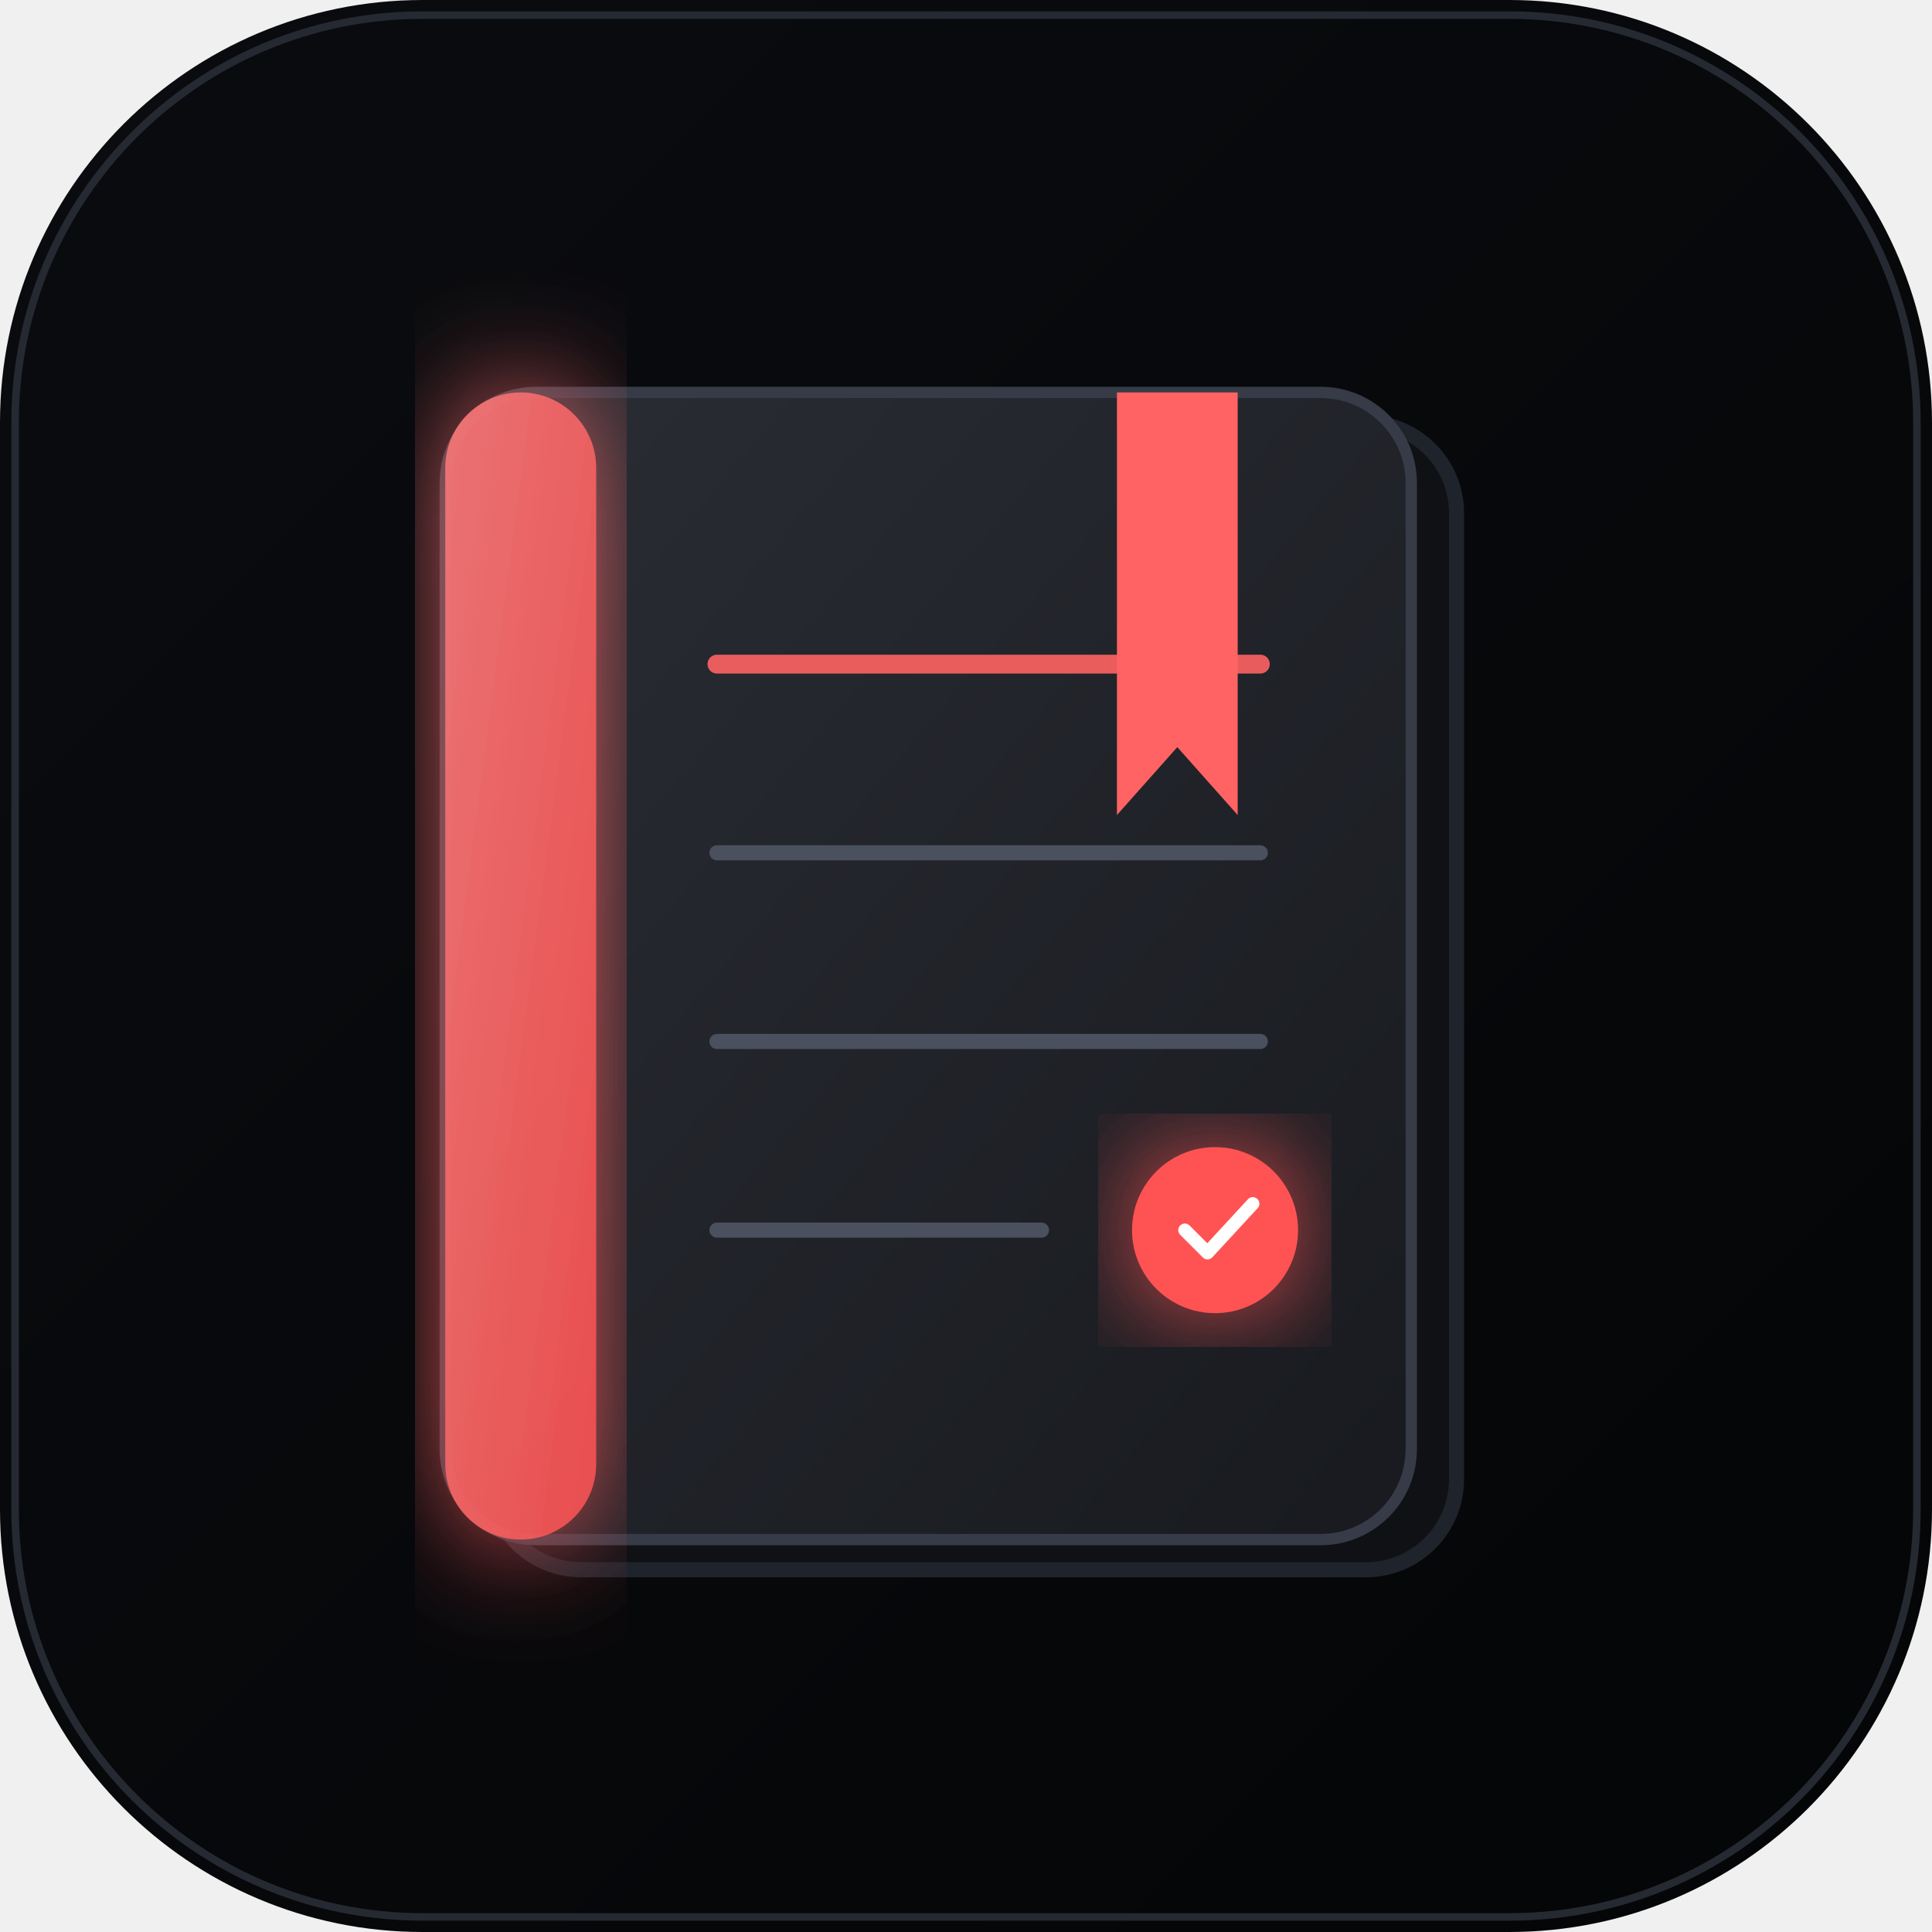
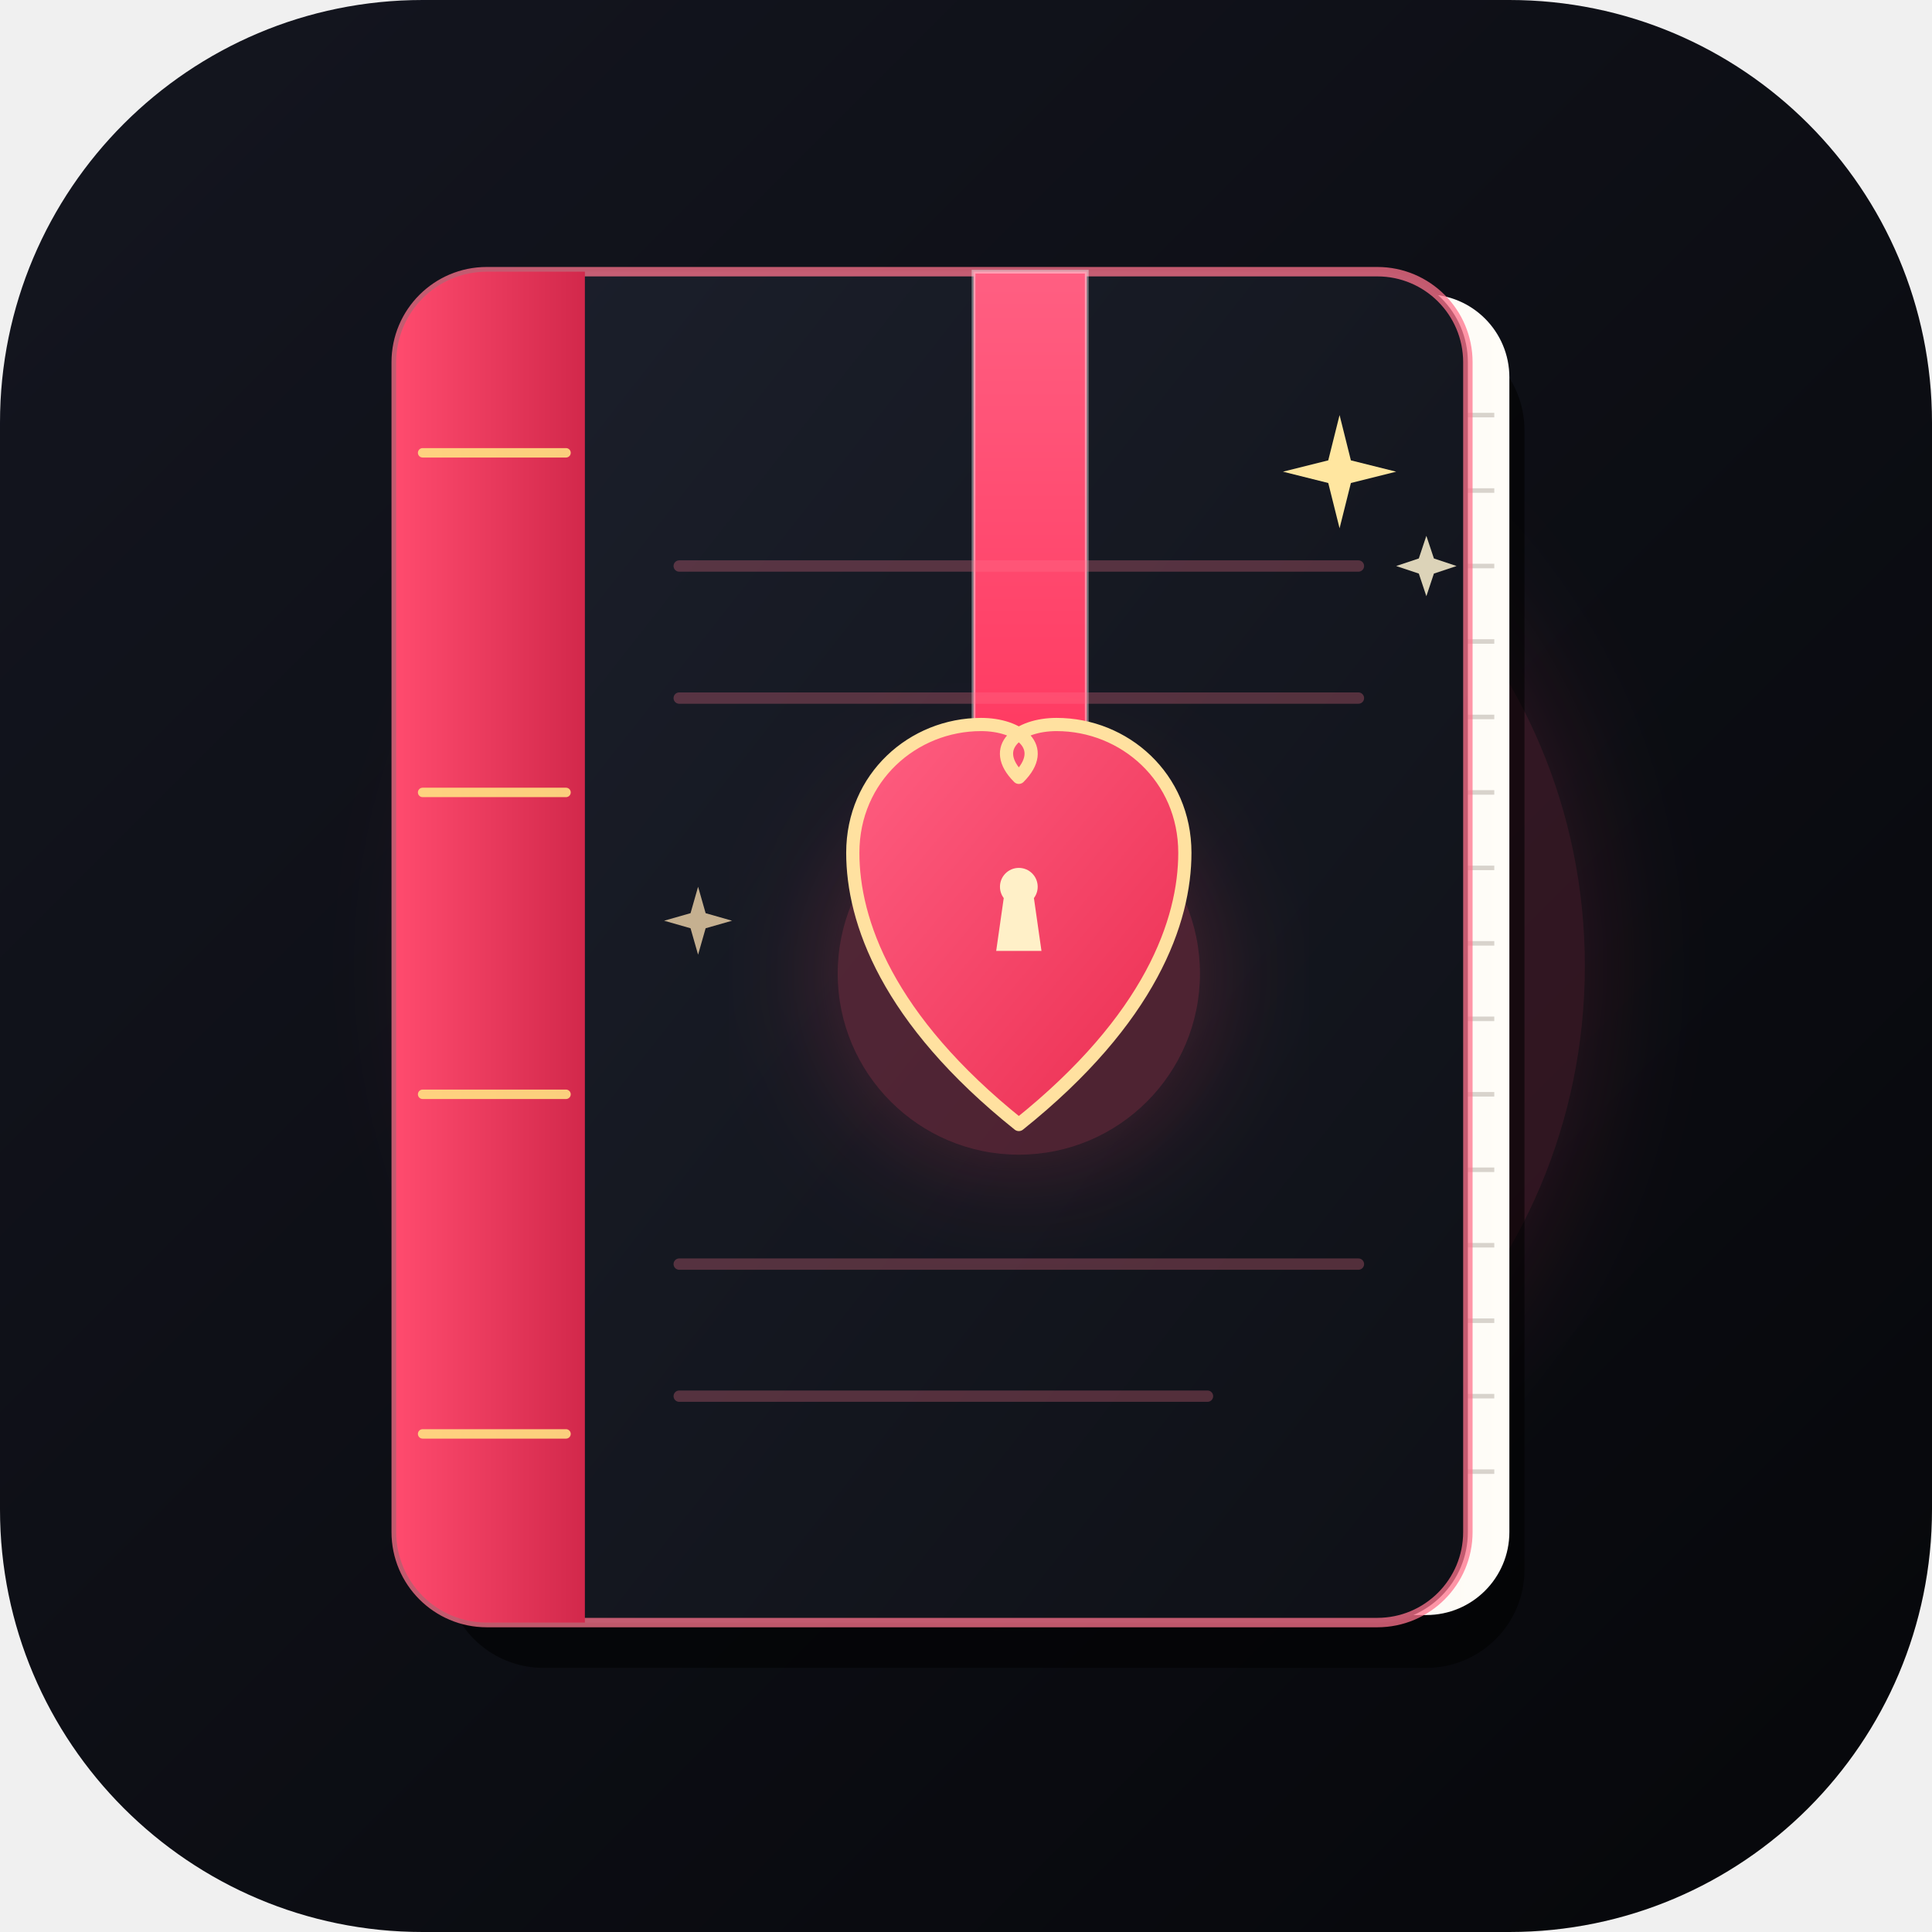
<svg xmlns="http://www.w3.org/2000/svg" viewBox="0 0 512 512" width="512" height="512">
  <defs>
    <linearGradient id="bgGrad" x1="0%" y1="0%" x2="100%" y2="100%">
-       <stop offset="0%" stop-color="#0a0c10" />
-       <stop offset="100%" stop-color="#040506" />
+       <stop offset="0%" stop-color="#141620" />
+       <stop offset="100%" stop-color="#06070a" />
    </linearGradient>
-     <linearGradient id="accentGrad" x1="0%" y1="0%" x2="100%" y2="100%">
-       <stop offset="0%" stop-color="#ff7a7a" />
-       <stop offset="100%" stop-color="#ff5252" />
+     <linearGradient id="coverGrad" x1="0%" y1="0%" x2="100%" y2="100%">
+       <stop offset="0%" stop-color="#1c202c" />
+       <stop offset="100%" stop-color="#0e1016" />
    </linearGradient>
-     <linearGradient id="pageGrad" x1="0%" y1="0%" x2="100%" y2="100%">
-       <stop offset="0%" stop-color="#2a2d34" />
-       <stop offset="100%" stop-color="#181a1f" />
+     <linearGradient id="spineGrad" x1="0%" y1="0%" x2="100%" y2="0%">
+       <stop offset="0%" stop-color="#ff4b6e" />
+       <stop offset="100%" stop-color="#d2284b" />
    </linearGradient>
-     <filter id="glow" x="-20%" y="-20%" width="140%" height="140%">
+     <linearGradient id="ribbonGrad" x1="0%" y1="0%" x2="0%" y2="100%">
+       <stop offset="0%" stop-color="#ff5f82" />
+       <stop offset="100%" stop-color="#ff325a" />
+     </linearGradient>
+     <linearGradient id="heartGrad" x1="0%" y1="0%" x2="100%" y2="100%">
+       <stop offset="0%" stop-color="#ff5f82" />
+       <stop offset="100%" stop-color="#eb2d50" />
+     </linearGradient>
+     <linearGradient id="pagesGrad" x1="0%" y1="0%" x2="100%" y2="0%">
+       <stop offset="0%" stop-color="#e1dcd4" />
+       <stop offset="100%" stop-color="#fffdf8" />
+     </linearGradient>
+     <filter id="softGlow" x="-30%" y="-30%" width="160%" height="160%">
      <feGaussianBlur stdDeviation="16" result="blur" />
      <feComposite in="SourceGraphic" in2="blur" operator="over" />
    </filter>
  </defs>
  <rect width="512" height="512" rx="112" fill="url(#bgGrad)" />
-   <rect width="504" height="504" x="4" y="4" rx="108" fill="none" stroke="#252932" stroke-width="2" />
-   <g transform="translate(106, 96)">
-     <rect x="24" y="16" width="256" height="304" rx="24" fill="#0f1115" stroke="#1f232b" stroke-width="4" />
-     <rect x="12" y="8" width="256" height="304" rx="24" fill="url(#pageGrad)" stroke="#363b47" stroke-width="3" />
-     <rect x="12" y="8" width="40" height="304" rx="20" fill="url(#accentGrad)" filter="url(#glow)" opacity="0.9" />
-     <path d="M190 8 L190 120 L206 102 L222 120 L222 8 Z" fill="#ff6363" />
-     <line x1="84" y1="80" x2="228" y2="80" stroke="#ff6363" stroke-width="5" stroke-linecap="round" opacity="0.9" />
-     <line x1="84" y1="130" x2="228" y2="130" stroke="#4a505e" stroke-width="4" stroke-linecap="round" />
-     <line x1="84" y1="180" x2="228" y2="180" stroke="#4a505e" stroke-width="4" stroke-linecap="round" />
-     <line x1="84" y1="230" x2="170" y2="230" stroke="#4a505e" stroke-width="4" stroke-linecap="round" />
-     <circle cx="216" cy="230" r="22" fill="#ff5252" filter="url(#glow)" />
-     <polyline points="208 230 214 236 226 223" fill="none" stroke="#ffffff" stroke-width="3.5" stroke-linecap="round" stroke-linejoin="round" />
+   <circle cx="270" cy="256" r="150" fill="#ff5078" opacity="0.16" filter="url(#softGlow)" />
+   <rect x="118" y="88" width="286" height="354" rx="26" fill="#000000" opacity="0.55" />
+   <rect x="120" y="78" width="280" height="350" rx="22" fill="url(#pagesGrad)" />
+   <g stroke="#a0968c" stroke-width="1.2" opacity="0.4">
+     <line x1="384" y1="110" x2="396" y2="110" />
+     <line x1="384" y1="130" x2="396" y2="130" />
+     <line x1="384" y1="150" x2="396" y2="150" />
+     <line x1="384" y1="170" x2="396" y2="170" />
+     <line x1="384" y1="190" x2="396" y2="190" />
+     <line x1="384" y1="210" x2="396" y2="210" />
+     <line x1="384" y1="230" x2="396" y2="230" />
+     <line x1="384" y1="250" x2="396" y2="250" />
+     <line x1="384" y1="270" x2="396" y2="270" />
+     <line x1="384" y1="290" x2="396" y2="290" />
+     <line x1="384" y1="310" x2="396" y2="310" />
+     <line x1="384" y1="330" x2="396" y2="330" />
+     <line x1="384" y1="350" x2="396" y2="350" />
+     <line x1="384" y1="370" x2="396" y2="370" />
+     <line x1="384" y1="390" x2="396" y2="390" />
  </g>
+   <rect x="105" y="72" width="284" height="358" rx="24" fill="url(#coverGrad)" stroke="#ff738c" stroke-width="2.5" stroke-opacity="0.75" />
+   <path d="M 129 72 A 24 24 0 0 0 105 96 L 105 406 A 24 24 0 0 0 129 430 L 155 430 L 155 72 Z" fill="url(#spineGrad)" />
+   <g stroke="#ffe182" stroke-width="2.5" stroke-linecap="round" opacity="0.9">
+     <line x1="112" y1="120" x2="150" y2="120" />
+     <line x1="112" y1="210" x2="150" y2="210" />
+     <line x1="112" y1="290" x2="150" y2="290" />
+     <line x1="112" y1="380" x2="150" y2="380" />
+   </g>
+   <polygon points="258,72 288,72 288,225 273,206 258,225" fill="url(#ribbonGrad)" stroke="#ffffff" stroke-width="1" stroke-opacity="0.4" />
+   <g stroke="#ff7891" stroke-width="3" stroke-linecap="round" opacity="0.28">
+     <line x1="180" y1="150" x2="360" y2="150" />
+     <line x1="180" y1="185" x2="360" y2="185" />
+     <line x1="180" y1="335" x2="360" y2="335" />
+     <line x1="180" y1="370" x2="320" y2="370" />
+   </g>
+   <circle cx="270" cy="258" r="48" fill="#ff4b6e" opacity="0.25" filter="url(#softGlow)" />
+   <path d="M 270 298 C 235 270 226 244 226 226 C 226 206 242 192 260 192 C 270 192 278 198 270 206 C 262 198 270 192 280 192 C 298 192 314 206 314 226 C 314 244 305 270 270 298 Z" fill="url(#heartGrad)" stroke="#ffe1a0" stroke-width="3.5" stroke-linejoin="round" />
+   <circle cx="270" cy="235" r="5" fill="#fff0c8" />
+   <polygon points="266,238 274,238 276,252 264,252" fill="#fff0c8" />
+   <path d="M 355 110 L 358 122 L 370 125 L 358 128 L 355 140 L 352 128 L 340 125 L 352 122 Z" fill="#ffe6a0" />
+   <path d="M 378 142 L 380 148 L 386 150 L 380 152 L 378 158 L 376 152 L 370 150 L 376 148 Z" fill="#fff5d2" opacity="0.85" />
+   <path d="M 185 235 L 187 242 L 194 244 L 187 246 L 185 253 L 183 246 L 176 244 L 183 242 Z" fill="#ffe1b4" opacity="0.75" />
</svg>
